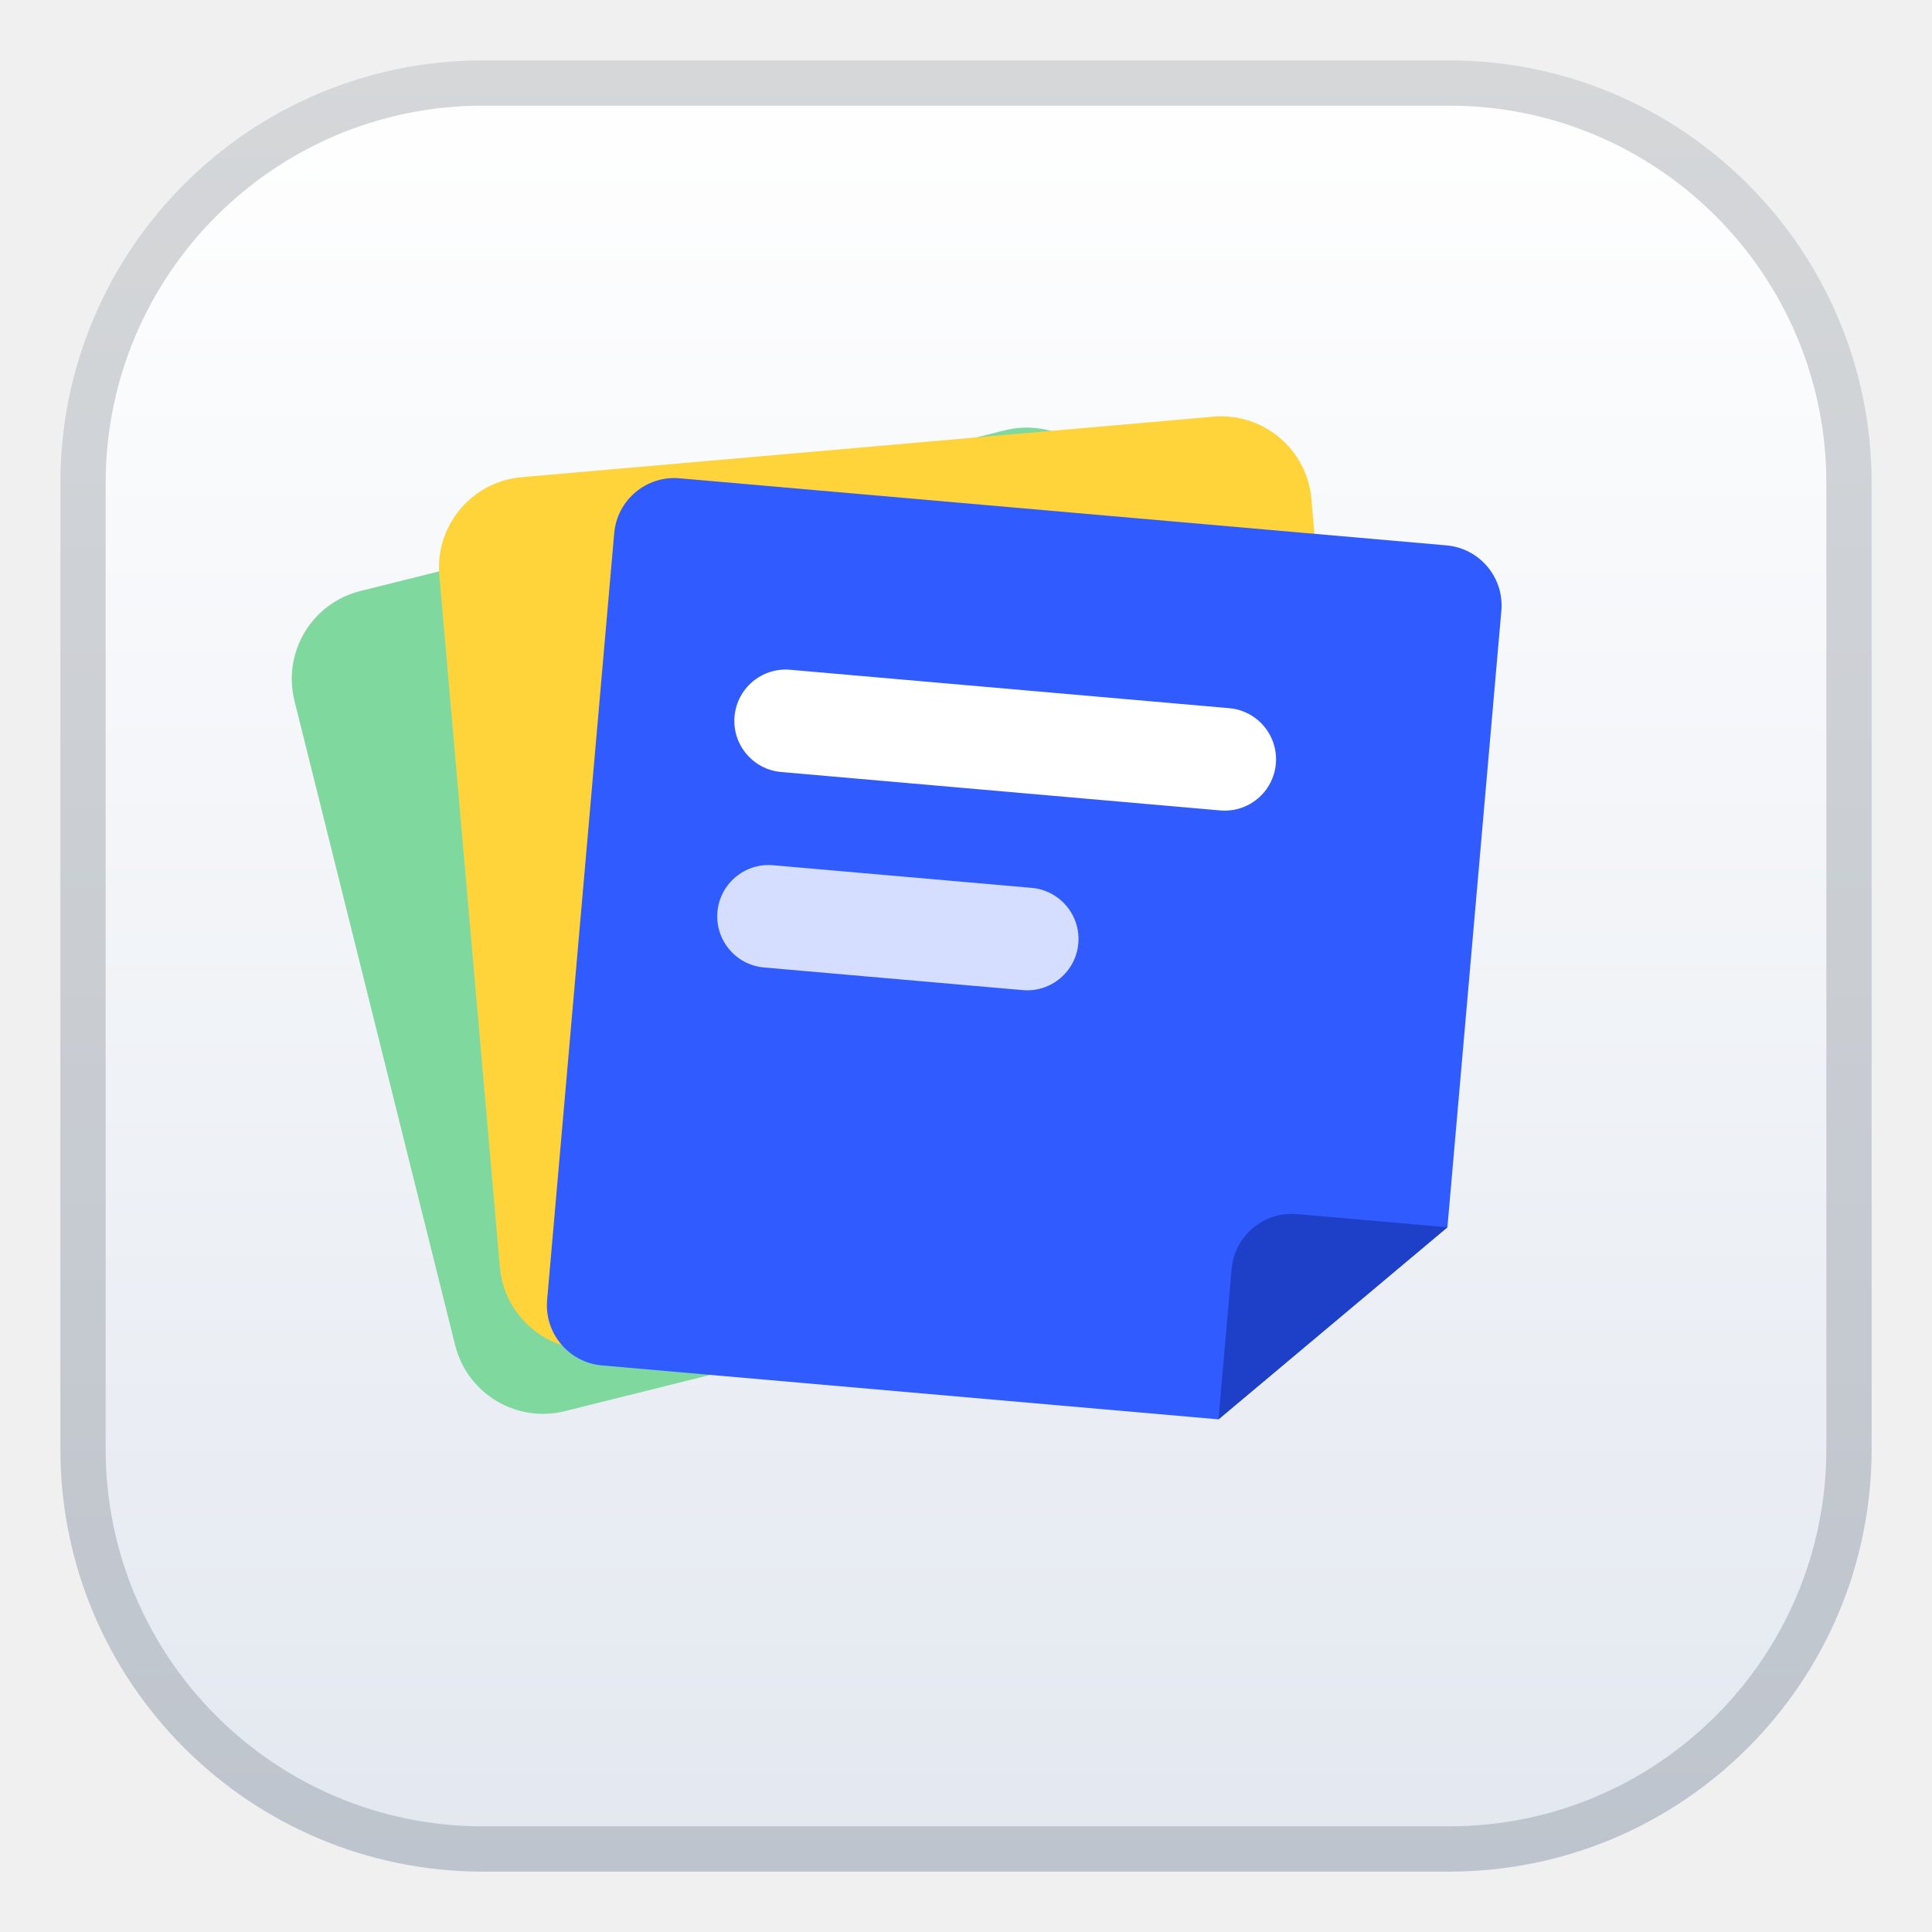
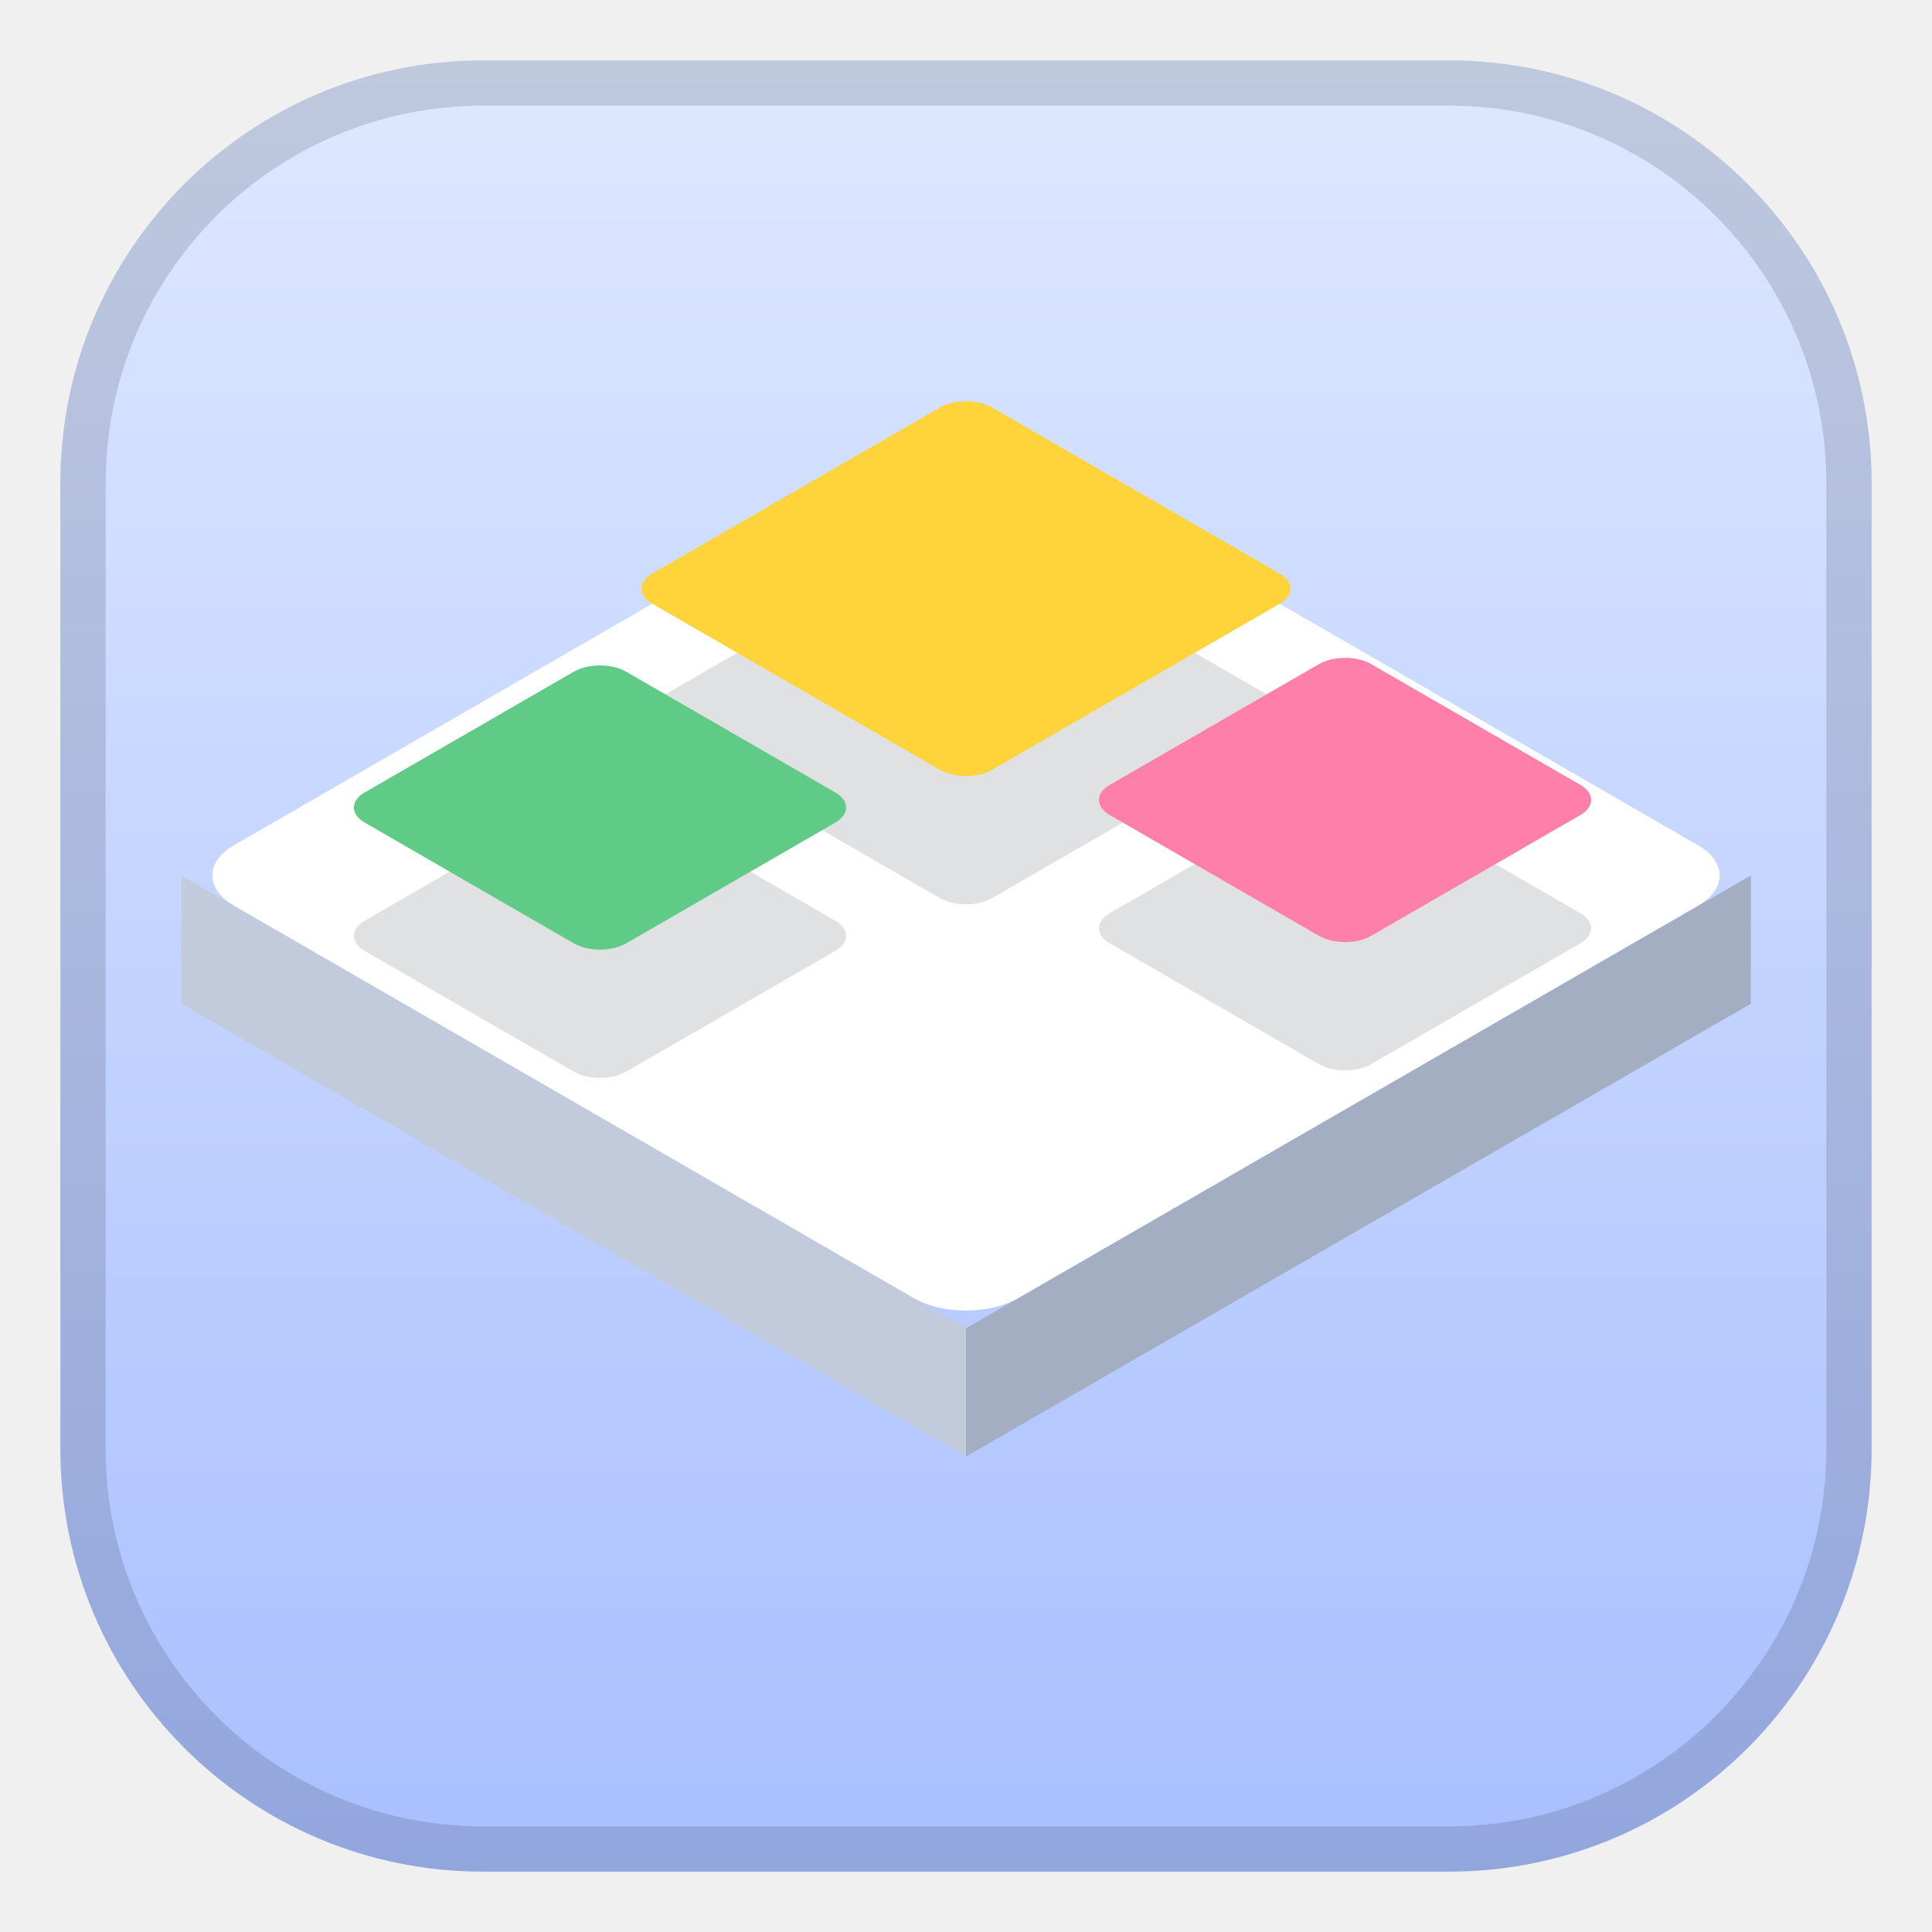
- <svg xmlns="http://www.w3.org/2000/svg" viewBox="0 0 64 64">
+ <svg xmlns="http://www.w3.org/2000/svg" viewBox="0 0 512 512">
  <defs>
-     <linearGradient id="postri-a" x1="0" y1="0" x2="0" y2="1">
-       <stop offset="0" stop-color="#FFFFFF" />
-       <stop offset="1" stop-color="#E3E8F0" />
+     <linearGradient id="postri-j" x1="0" y1="0" x2="0" y2="1">
+       <stop offset="0" stop-color="#DDE8FF" />
+       <stop offset="1" stop-color="#A9BFFF" />
    </linearGradient>
  </defs>
-   <rect x="2" y="2" width="60" height="60" rx="14" fill="url(#postri-a)" />
-   <rect x="2.75" y="2.75" width="58.5" height="58.5" rx="13.25" fill="none" stroke="#1B2230" stroke-opacity="0.18" stroke-width="1.5" />
-   <rect x="12" y="16.5" width="28" height="28" rx="3" fill="#7FD89E" transform="rotate(-14 26 30.5)" />
-   <rect x="15.5" y="14.75" width="29" height="29" rx="3" fill="#FFD43B" transform="rotate(-5 30 29.25)" />
-   <g transform="rotate(5 35 33.75)">
-     <path d="M21 17 H46.5 a2 2 0 0 1 2 2 V39.5 L41.5 46.5 H21 a2 2 0 0 1 -2 -2 V19 a2 2 0 0 1 2 -2 Z" fill="#2F5BFF" />
-     <path d="M48.5 39.5 L41.5 46.5 V41.5 a2 2 0 0 1 2 -2 Z" fill="#1E3FC7" />
-     <rect x="23.5" y="23" width="18" height="3.4" rx="1.7" fill="#FFFFFF" />
-     <rect x="23.5" y="29.5" width="12" height="3.4" rx="1.7" fill="#FFFFFF" opacity="0.8" />
+   <rect x="16" y="16" width="480" height="480" rx="112" fill="url(#postri-j)" />
+   <rect x="22" y="22" width="468" height="468" rx="106" fill="none" stroke="#1B2230" stroke-opacity="0.16" stroke-width="12" />
+   <path d="M48 232 L256 352 L256 386 L48 266 Z" fill="#C2CBDB" />
+   <path d="M256 352 L464 232 L464 266 L256 386 Z" fill="#A3AEC3" />
+   <g transform="matrix(0.866 0.5 -0.866 0.5 256 112)">
+     <rect x="0" y="0" width="240" height="240" rx="16" fill="#FFFFFF" />
+     <rect x="26" y="26" width="104" height="104" rx="8" fill="#1B2230" opacity="0.14" />
+     <rect x="152" y="36" width="80" height="80" rx="8" fill="#1B2230" opacity="0.14" />
+     <rect x="40" y="152" width="80" height="80" rx="8" fill="#1B2230" opacity="0.14" />
+   </g>
+   <g transform="translate(0 -26)">
+     <g transform="matrix(0.866 0.5 -0.866 0.5 256 112)">
+       <rect x="18" y="18" width="104" height="104" rx="8" fill="#FFD43B" />
+       <rect x="144" y="28" width="80" height="80" rx="8" fill="#FF7FAB" />
+       <rect x="32" y="144" width="80" height="80" rx="8" fill="#5FCB86" />
+     </g>
  </g>
</svg>
